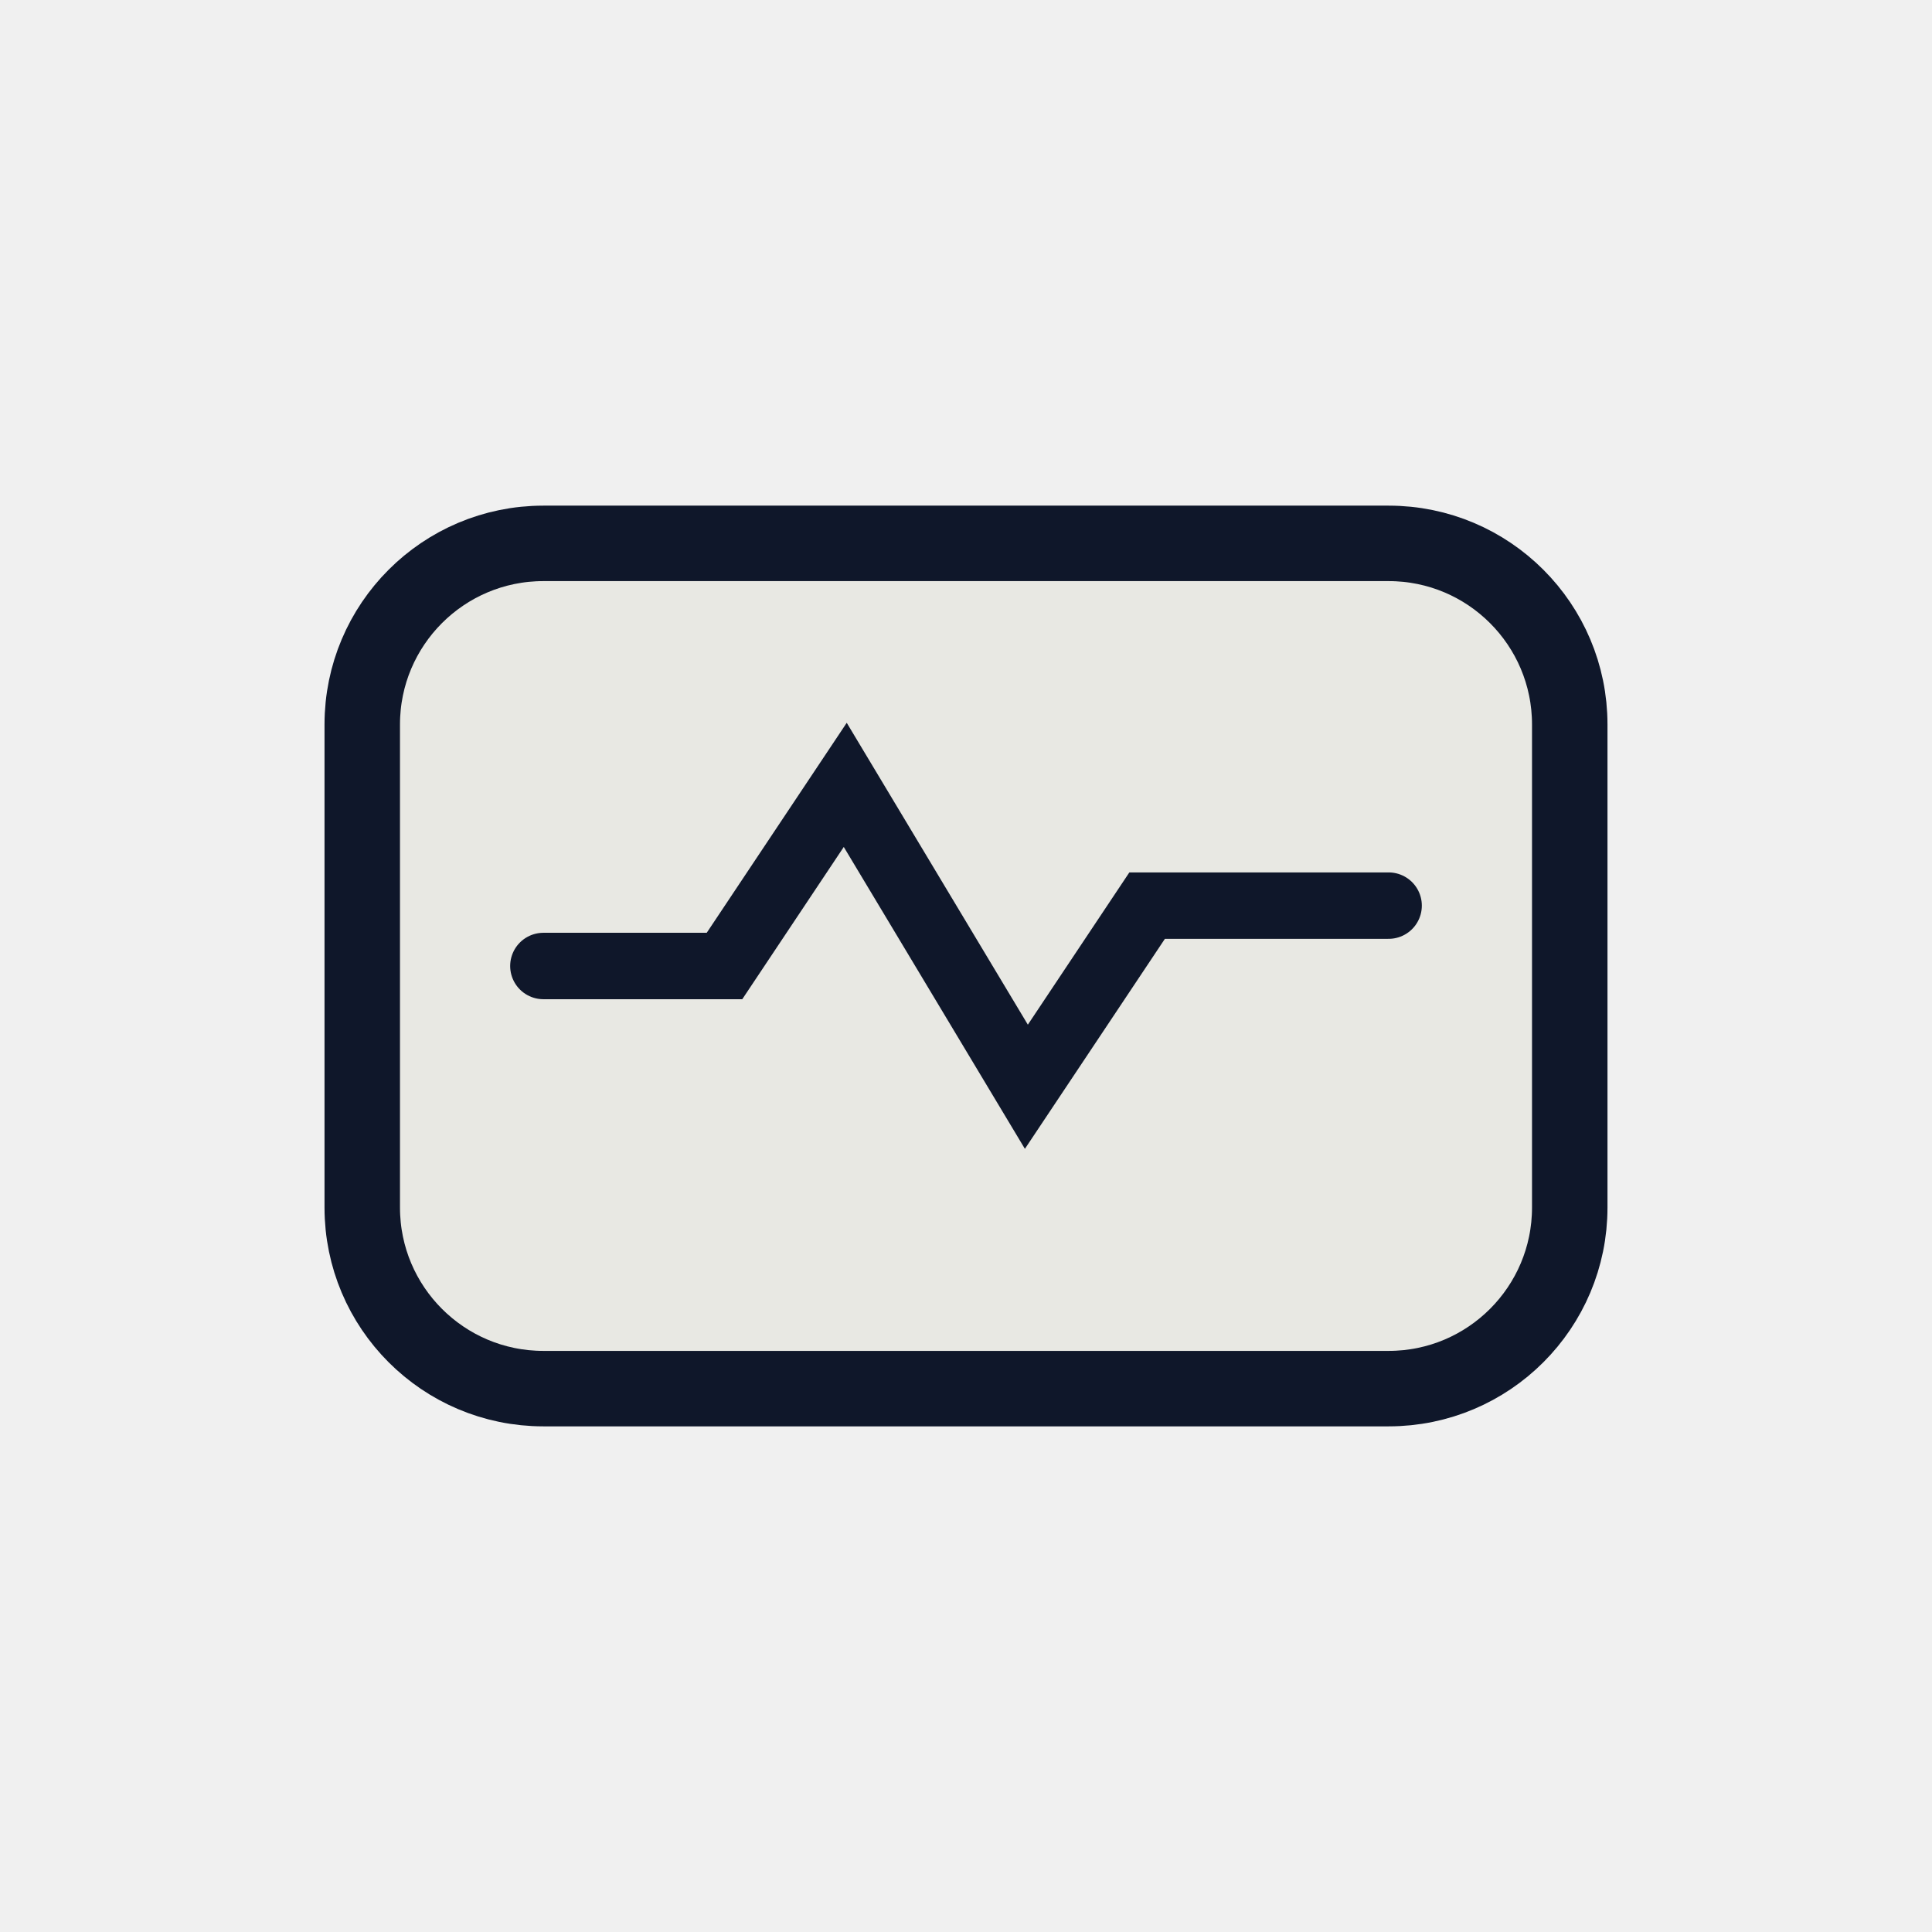
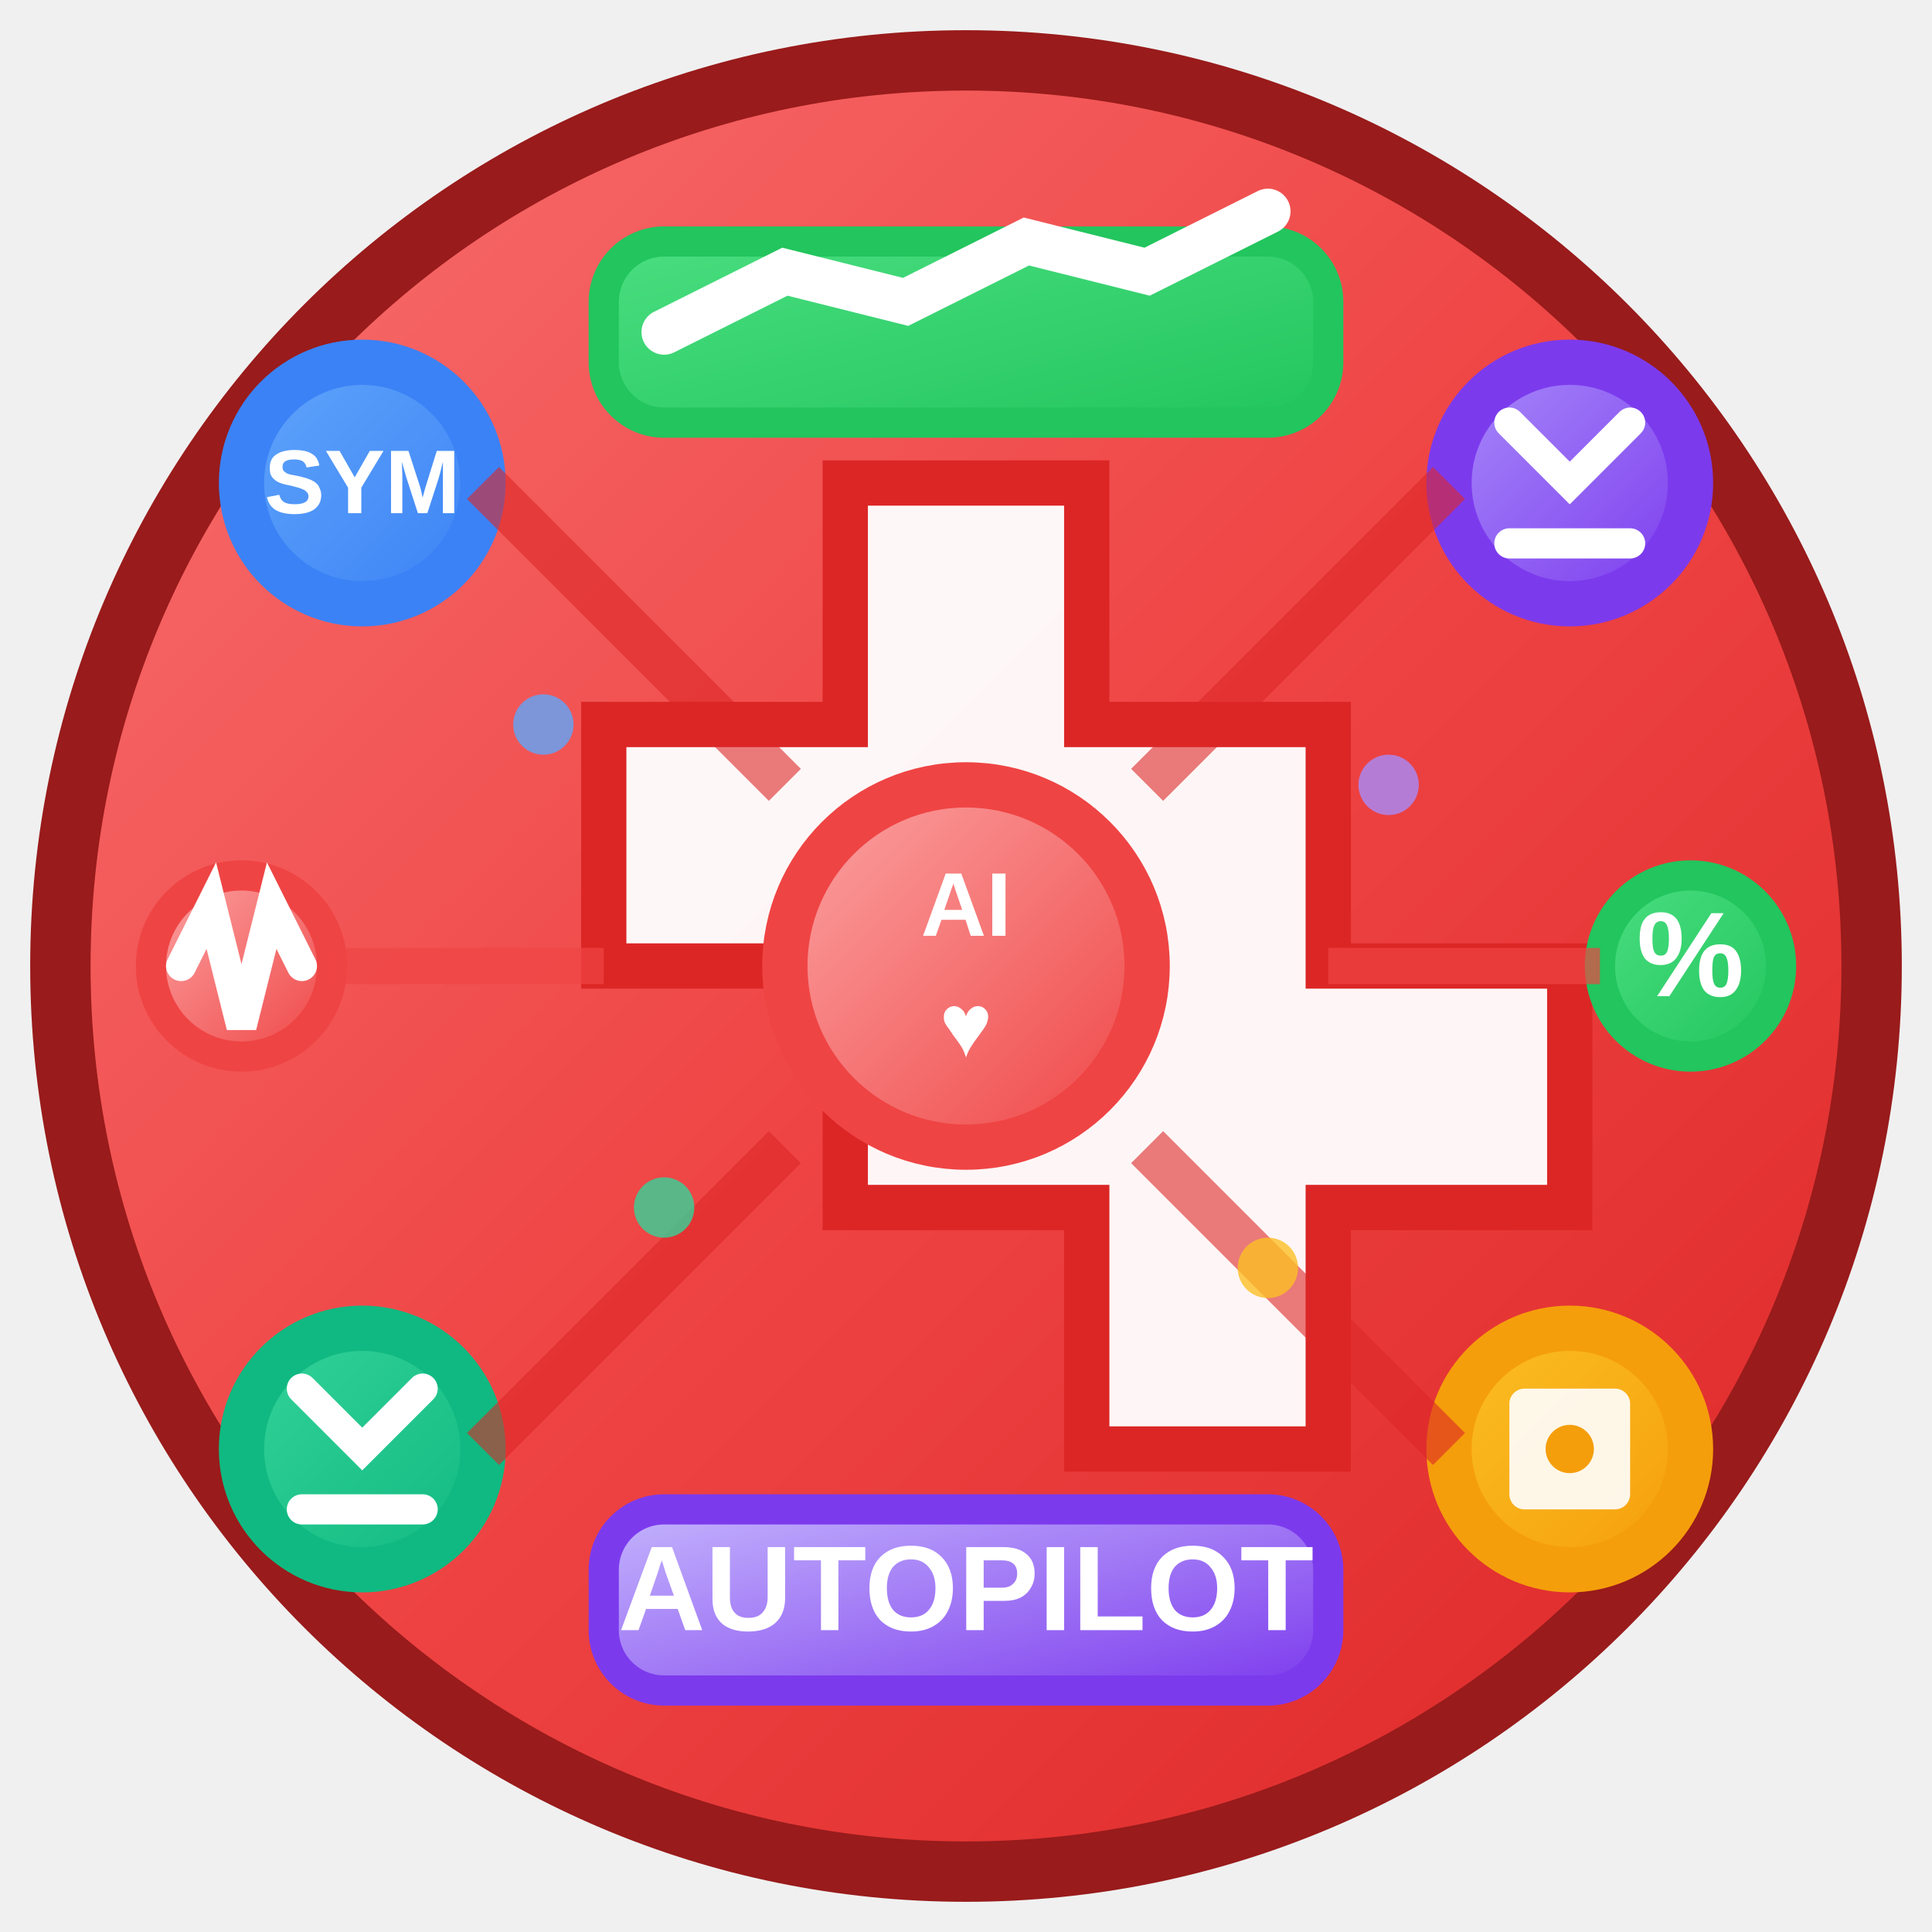
<svg xmlns="http://www.w3.org/2000/svg" width="64" height="64" viewBox="0 0 64 64" fill="none">
+   <circle cx="32" cy="32" r="30" fill="url(#health-ai-gradient)" stroke="#991b1b" stroke-width="2" />
+   <path d="M28 16 L36 16 L36 24 L44 24 L44 32 L52 32 L52 40 L44 40 L44 48 L36 48 L36 40 L28 40 L28 32 L20 32 L20 24 L28 24 Z" fill="#ffffff" fill-opacity="0.95" stroke="#dc2626" stroke-width="1.5" />
+   <circle cx="32" cy="32" r="6" fill="url(#ai-core-gradient)" stroke="#ef4444" stroke-width="1.5" />
+   <text x="32" y="31" text-anchor="middle" fill="#ffffff" font-family="Arial, sans-serif" font-size="3" font-weight="bold">AI</text>
+   <text x="32" y="35" text-anchor="middle" fill="#ffffff" font-family="Arial, sans-serif" font-size="3" font-weight="bold">♥</text>
+   <circle cx="12" cy="16" r="4" fill="url(#symptom-gradient)" stroke="#3b82f6" stroke-width="1.5" />
+   <text x="12" y="17" text-anchor="middle" fill="#ffffff" font-family="Arial, sans-serif" font-size="3" font-weight="bold">SYM</text>
+   <circle cx="52" cy="16" r="4" fill="url(#pattern-gradient)" stroke="#7c3aed" stroke-width="1.5" />
+   <path d="M50 14 L52 16 L54 14 M50 18 L54 18" stroke="#ffffff" stroke-width="1" stroke-linecap="round" />
+   <circle cx="12" cy="48" r="4" fill="url(#insights-gradient)" stroke="#10b981" stroke-width="1.5" />
+   <path d="M10 46 L12 48 L14 46 M10 50 L14 50" stroke="#ffffff" stroke-width="1" stroke-linecap="round" />
+   <circle cx="52" cy="48" r="4" fill="url(#medication-gradient)" stroke="#f59e0b" stroke-width="1.5" />
+   <rect x="50" y="46" width="4" height="4" rx="0.5" fill="#ffffff" opacity="0.9" />
+   <circle cx="52" cy="48" r="0.8" fill="#f59e0b" />
+   <rect x="20" y="8" width="24" height="6" rx="2" fill="url(#analytics-gradient)" stroke="#22c55e" stroke-width="1" />
+   <path d="M22 11 L26 9 L30 10 L34 8 L38 9 L42 7" stroke="#ffffff" stroke-width="1.5" stroke-linecap="round" fill="none" />
+   <rect x="20" y="50" width="24" height="6" rx="2" fill="url(#autopilot-gradient)" stroke="#7c3aed" stroke-width="1" />
+   <text x="32" y="54" text-anchor="middle" fill="#ffffff" font-family="Arial, sans-serif" font-size="4" font-weight="bold">AUTOPILOT</text>
+   <circle cx="8" cy="32" r="3" fill="url(#vitals-gradient)" stroke="#ef4444" stroke-width="1" />
+   <path d="M6 32 L7 30 L8 34 L9 30 L10 32" stroke="#ffffff" stroke-width="1" stroke-linecap="round" fill="none" />
+   <circle cx="56" cy="32" r="3" fill="url(#wellness-gradient)" stroke="#22c55e" stroke-width="1" />
+   <text x="56" y="33" text-anchor="middle" fill="#ffffff" font-family="Arial, sans-serif" font-size="4" font-weight="bold">%</text>
+   <path d="M16 16 L26 26 M38 26 L48 16 M16 48 L26 38 M38 38 L48 48" stroke="#dc2626" stroke-width="1.5" opacity="0.6" />
+   <path d="M11 32 L20 32 M44 32 L53 32" stroke="#ef4444" stroke-width="1.2" opacity="0.7" />
+   <circle cx="18" cy="24" r="1" fill="#60a5fa" opacity="0.8" />
+   <circle cx="46" cy="26" r="1" fill="#a78bfa" opacity="0.8" />
+   <circle cx="22" cy="40" r="1" fill="#34d399" opacity="0.8" />
+   <circle cx="42" cy="42" r="1" fill="#fbbf24" opacity="0.8" />
  <defs>
-     <linearGradient id="g" x1="8" y1="56" x2="56" y2="8">
-       <stop stop-color="#EF4444" />
-       <stop offset="1" stop-color="#22C55E" />
+     <linearGradient id="health-ai-gradient" x1="0%" y1="0%" x2="100%" y2="100%">
+       <stop offset="0%" style="stop-color:#f87171;stop-opacity:1" />
+       <stop offset="50%" style="stop-color:#ef4444;stop-opacity:1" />
+       <stop offset="100%" style="stop-color:#dc2626;stop-opacity:1" />
+     </linearGradient>
+     <linearGradient id="ai-core-gradient" x1="0%" y1="0%" x2="100%" y2="100%">
+       <stop offset="0%" style="stop-color:#fca5a5;stop-opacity:1" />
+       <stop offset="100%" style="stop-color:#ef4444;stop-opacity:1" />
+     </linearGradient>
+     <linearGradient id="symptom-gradient" x1="0%" y1="0%" x2="100%" y2="100%">
+       <stop offset="0%" style="stop-color:#60a5fa;stop-opacity:1" />
+       <stop offset="100%" style="stop-color:#3b82f6;stop-opacity:1" />
+     </linearGradient>
+     <linearGradient id="pattern-gradient" x1="0%" y1="0%" x2="100%" y2="100%">
+       <stop offset="0%" style="stop-color:#a78bfa;stop-opacity:1" />
+       <stop offset="100%" style="stop-color:#7c3aed;stop-opacity:1" />
+     </linearGradient>
+     <linearGradient id="insights-gradient" x1="0%" y1="0%" x2="100%" y2="100%">
+       <stop offset="0%" style="stop-color:#34d399;stop-opacity:1" />
+       <stop offset="100%" style="stop-color:#10b981;stop-opacity:1" />
+     </linearGradient>
+     <linearGradient id="medication-gradient" x1="0%" y1="0%" x2="100%" y2="100%">
+       <stop offset="0%" style="stop-color:#fbbf24;stop-opacity:1" />
+       <stop offset="100%" style="stop-color:#f59e0b;stop-opacity:1" />
+     </linearGradient>
+     <linearGradient id="analytics-gradient" x1="0%" y1="0%" x2="100%" y2="100%">
+       <stop offset="0%" style="stop-color:#4ade80;stop-opacity:1" />
+       <stop offset="100%" style="stop-color:#22c55e;stop-opacity:1" />
+     </linearGradient>
+     <linearGradient id="autopilot-gradient" x1="0%" y1="0%" x2="100%" y2="100%">
+       <stop offset="0%" style="stop-color:#c4b5fd;stop-opacity:1" />
+       <stop offset="100%" style="stop-color:#7c3aed;stop-opacity:1" />
+     </linearGradient>
+     <linearGradient id="vitals-gradient" x1="0%" y1="0%" x2="100%" y2="100%">
+       <stop offset="0%" style="stop-color:#fca5a5;stop-opacity:1" />
+       <stop offset="100%" style="stop-color:#ef4444;stop-opacity:1" />
+     </linearGradient>
+     <linearGradient id="wellness-gradient" x1="0%" y1="0%" x2="100%" y2="100%">
+       <stop offset="0%" style="stop-color:#4ade80;stop-opacity:1" />
+       <stop offset="100%" style="stop-color:#22c55e;stop-opacity:1" />
    </linearGradient>
  </defs>
-   <rect x="12" y="18" width="40" height="28" rx="6" stroke="#0F172A" stroke-width="2.5" fill="url(#g)" fill-opacity="0.08" />
-   <path d="M18 32h6l4-6 6 10 4-6h8" stroke="#0F172A" stroke-width="2.2" stroke-linecap="round" fill="none" />
</svg>
